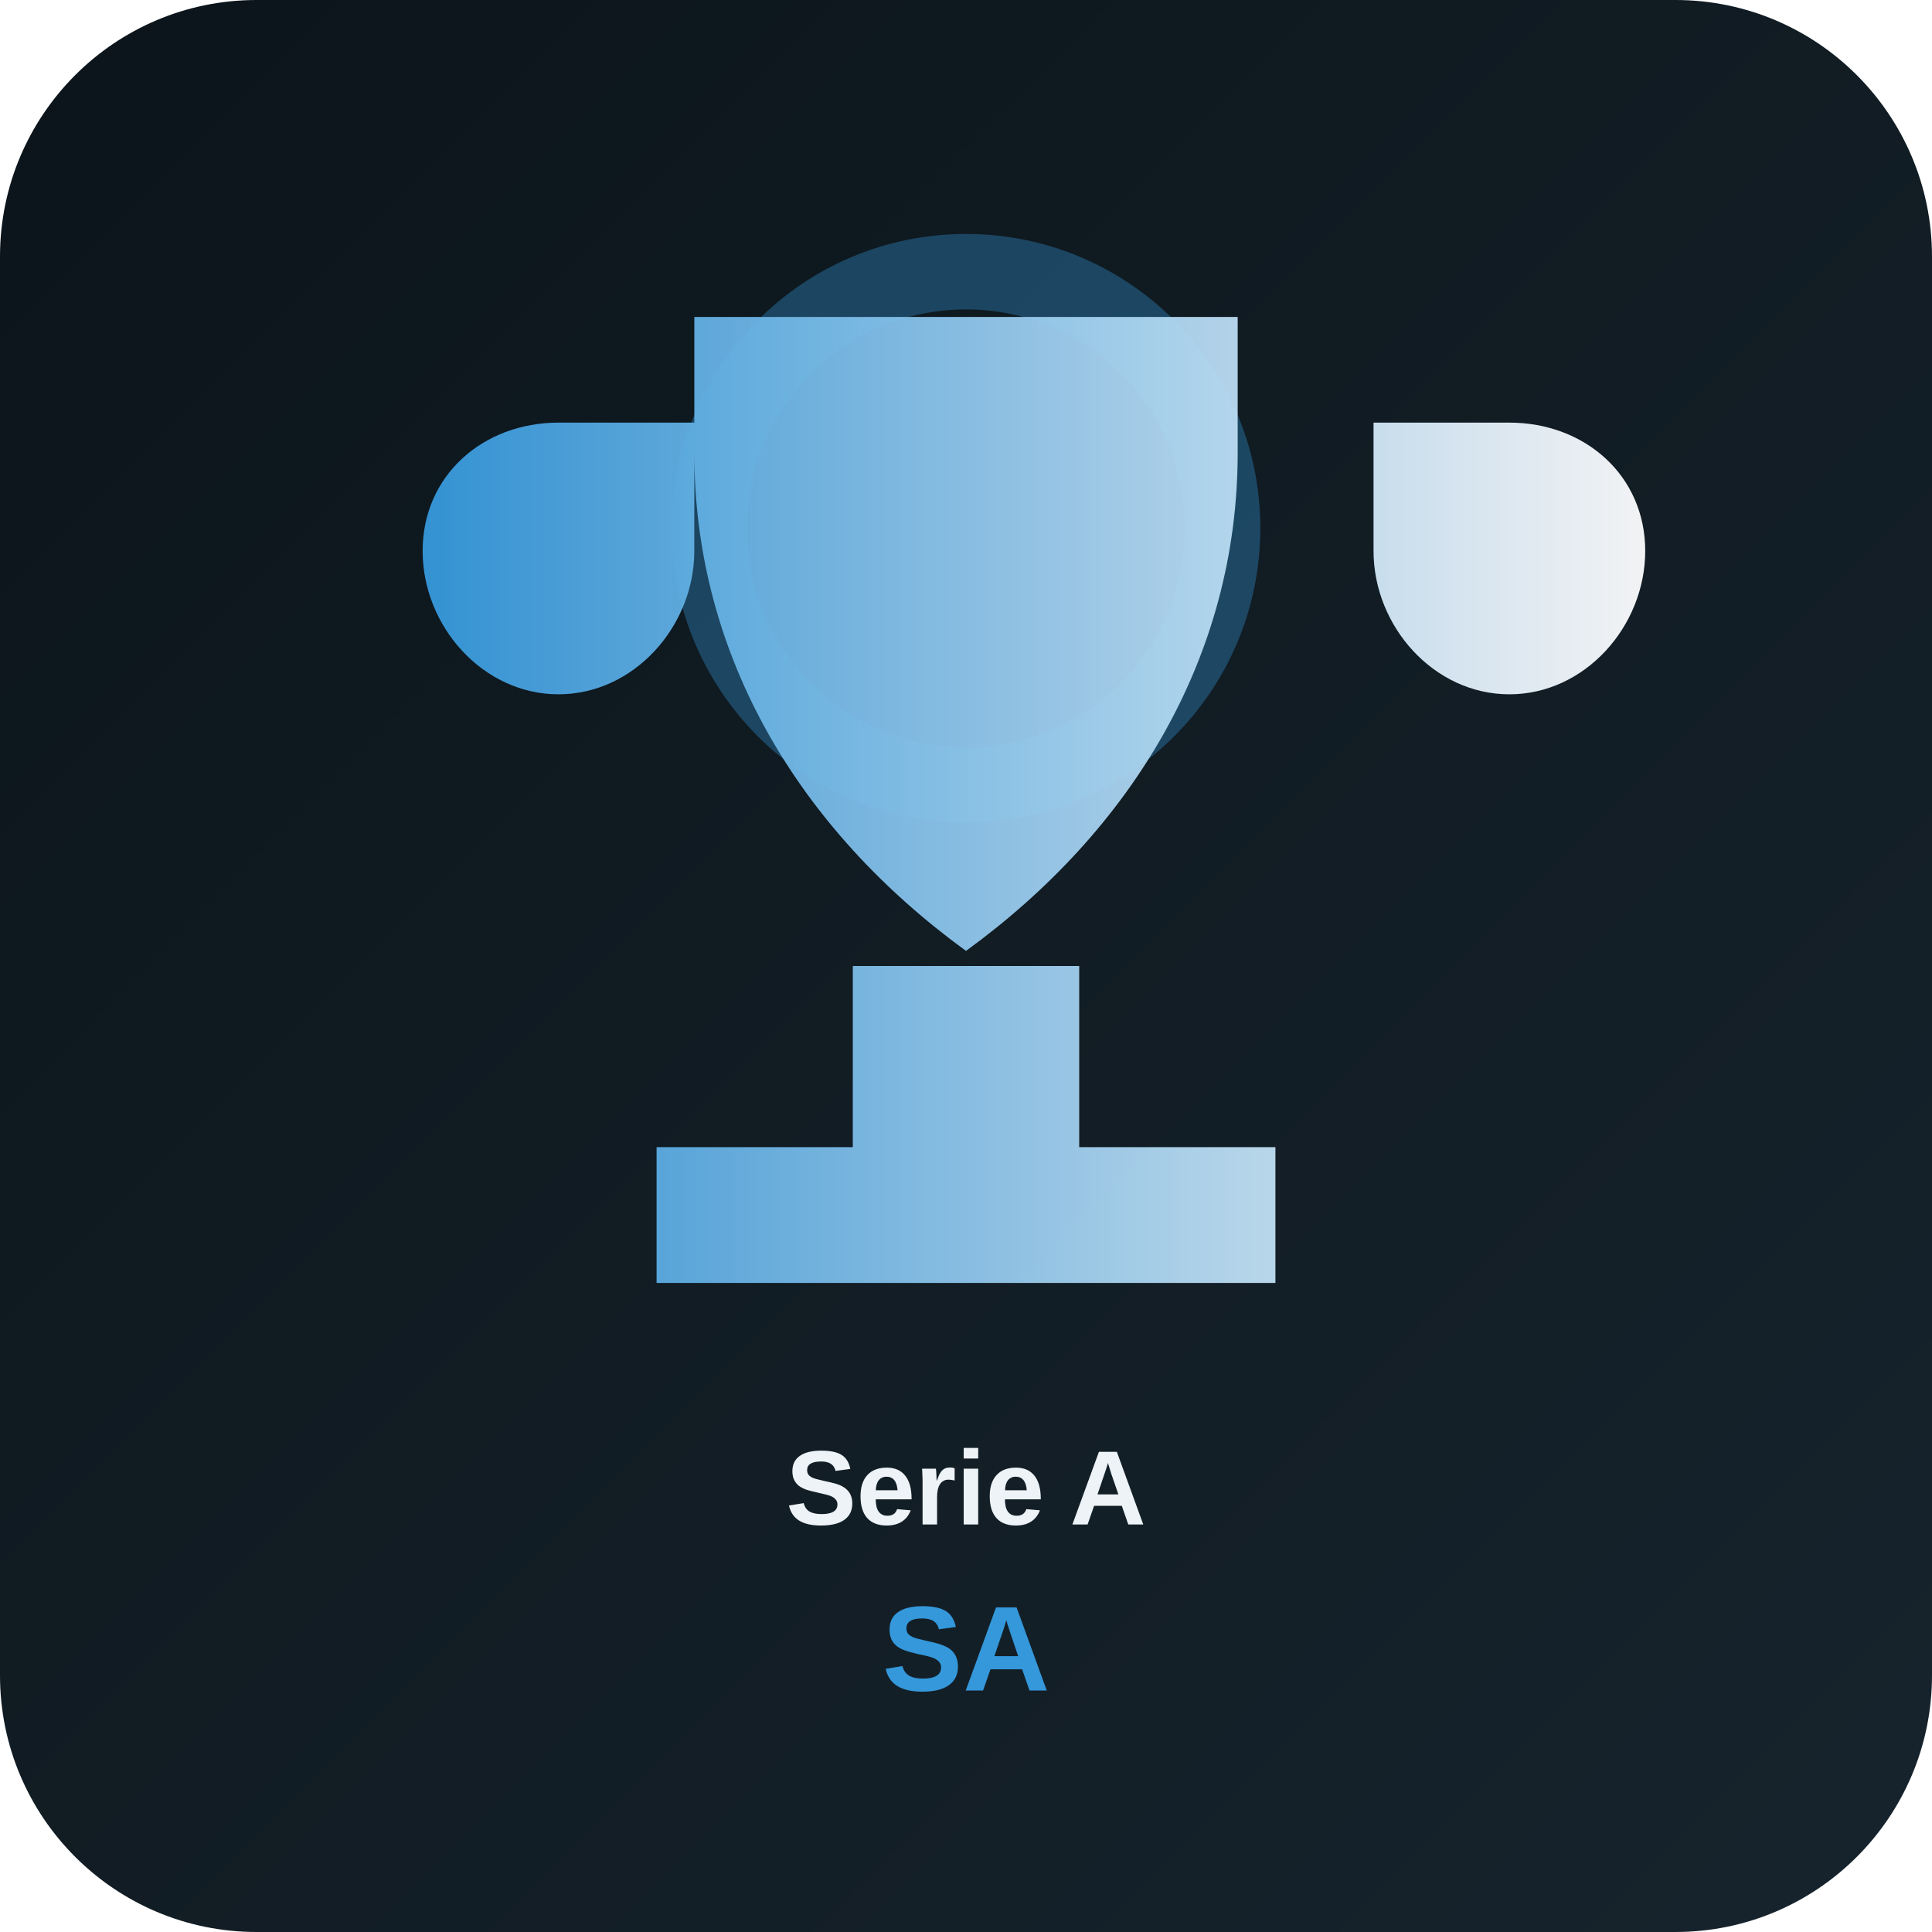
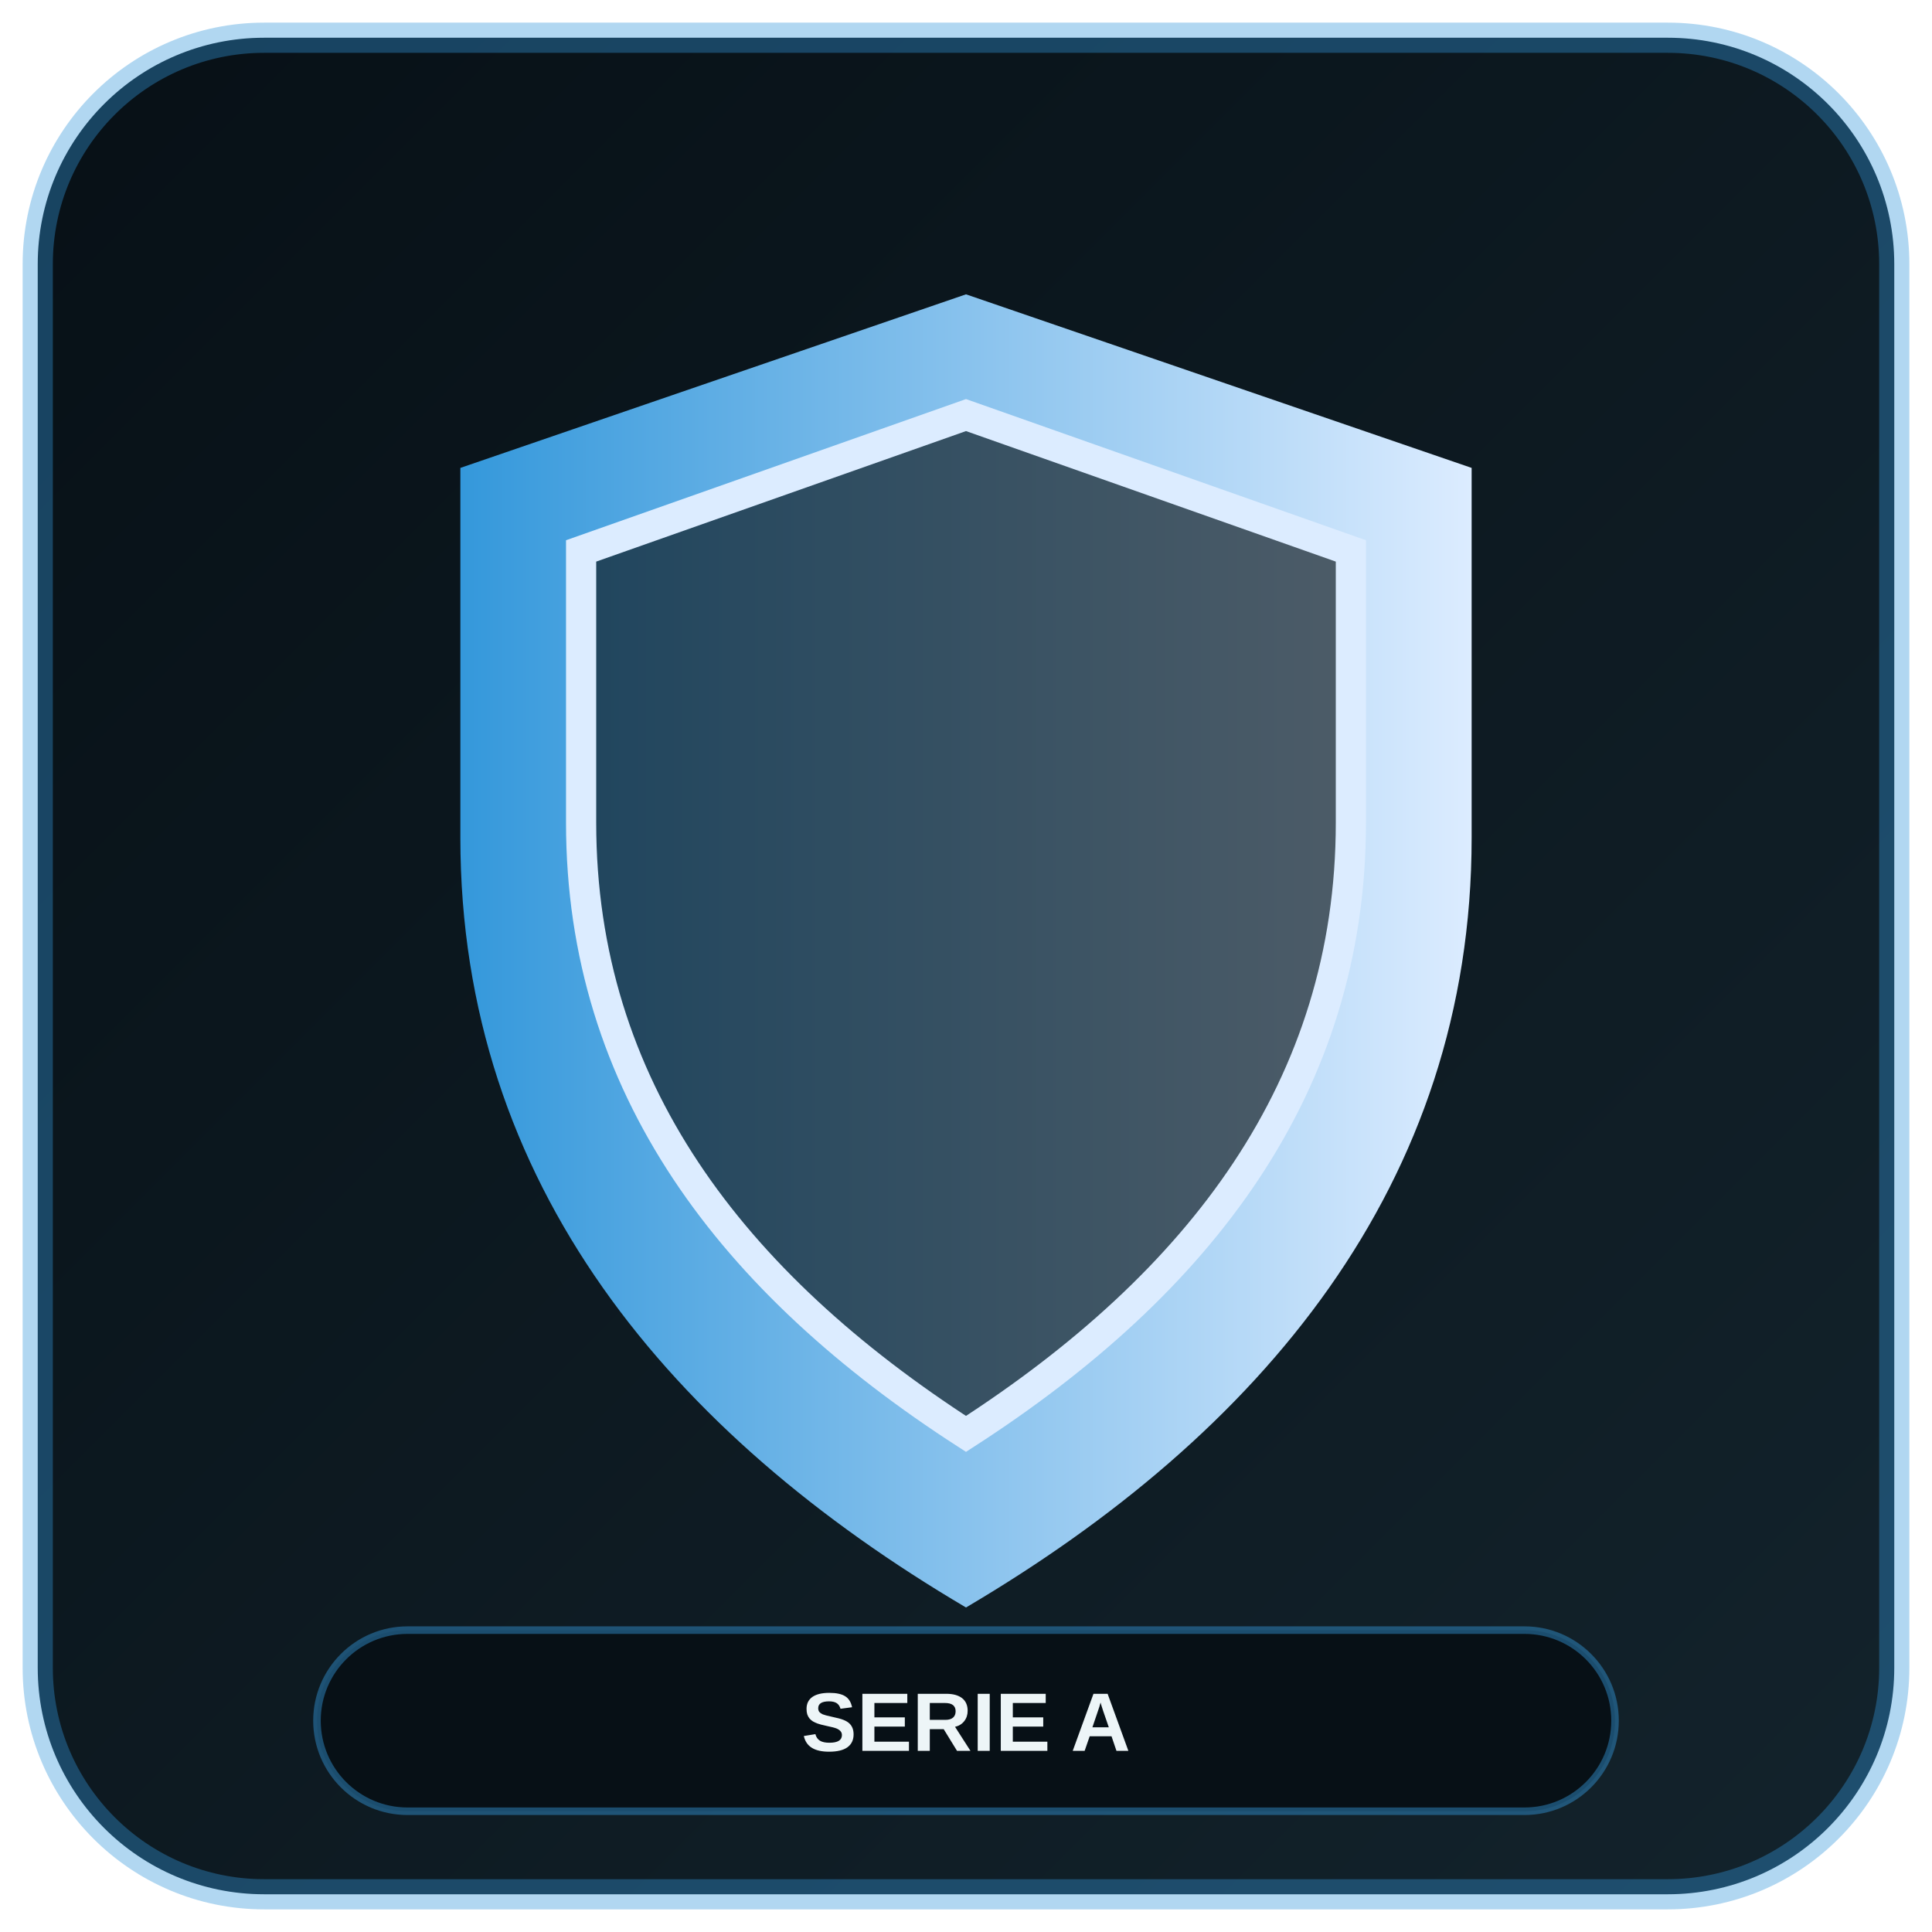
<svg xmlns="http://www.w3.org/2000/svg" viewBox="0 0 256 256">
  <defs>
    <linearGradient id="bg" x1="0" x2="1" y1="0" y2="1">
-       <stop offset="0" stop-color="#0b141a" />
-       <stop offset="1" stop-color="#17242d" />
+       <stop offset="0" stop-color="#071016" />
+       <stop offset="1" stop-color="#13232c" />
    </linearGradient>
-     <linearGradient id="gl" x1="0" x2="1">
-       <stop offset="0" stop-color="#3498db" stop-opacity=".95" />
-       <stop offset="1" stop-color="#ffffff" stop-opacity=".95" />
+     <linearGradient id="m" x1="0" x2="1">
+       <stop offset="0" stop-color="#3498db" />
+       <stop offset="1" stop-color="#dcecff" />
    </linearGradient>
  </defs>
-   <rect width="256" height="256" rx="34" fill="url(#bg)" />
-   <circle cx="128" cy="70" r="34" fill="none" stroke="#3498db" stroke-opacity=".35" stroke-width="10" />
-   <path d="M92 42h72v18c0 27-14 50-36 66-22-16-36-39-36-66V42zm-18 14h18v17c0 10-8 19-18 19-10 0-18-9-18-19 0-10 8-17 18-17zm108 0h18c10 0 18 7 18 17 0 10-8 19-18 19-10 0-18-9-18-19V56zM113 128h30v24h26v18H87v-18h26v-24z" fill="url(#gl)" />
-   <text x="128" y="202" text-anchor="middle" fill="#edf3f6" font-family="Arial, Helvetica, sans-serif" font-size="14" font-weight="700">Serie A</text>
-   <text x="128" y="224" text-anchor="middle" fill="#3498db" font-family="Arial, Helvetica, sans-serif" font-size="16" font-weight="700">SA</text>
+   <rect x="5" y="5" width="246" height="246" rx="30" fill="url(#bg)" stroke="#3498db" stroke-opacity=".38" stroke-width="4" />
+   <path d="M128 39l67 23v49c0 46-28 79-67 102-39-23-67-56-67-102V62z" fill="url(#m)" />
+   <path d="M128 55l51 18v36c0 35-20 61-51 81-31-20-51-46-51-81V73z" fill="#0b141a" fill-opacity=".65" stroke="#dcecff" stroke-width="4" />
+   <rect x="42" y="216" width="172" height="24" rx="12" fill="#071016" stroke="#3498db" stroke-opacity=".45" />
+   <text x="128" y="232" text-anchor="middle" fill="#edf5f7" font-size="11" font-family="Arial,Helvetica,sans-serif" font-weight="700">SERIE A</text>
</svg>
